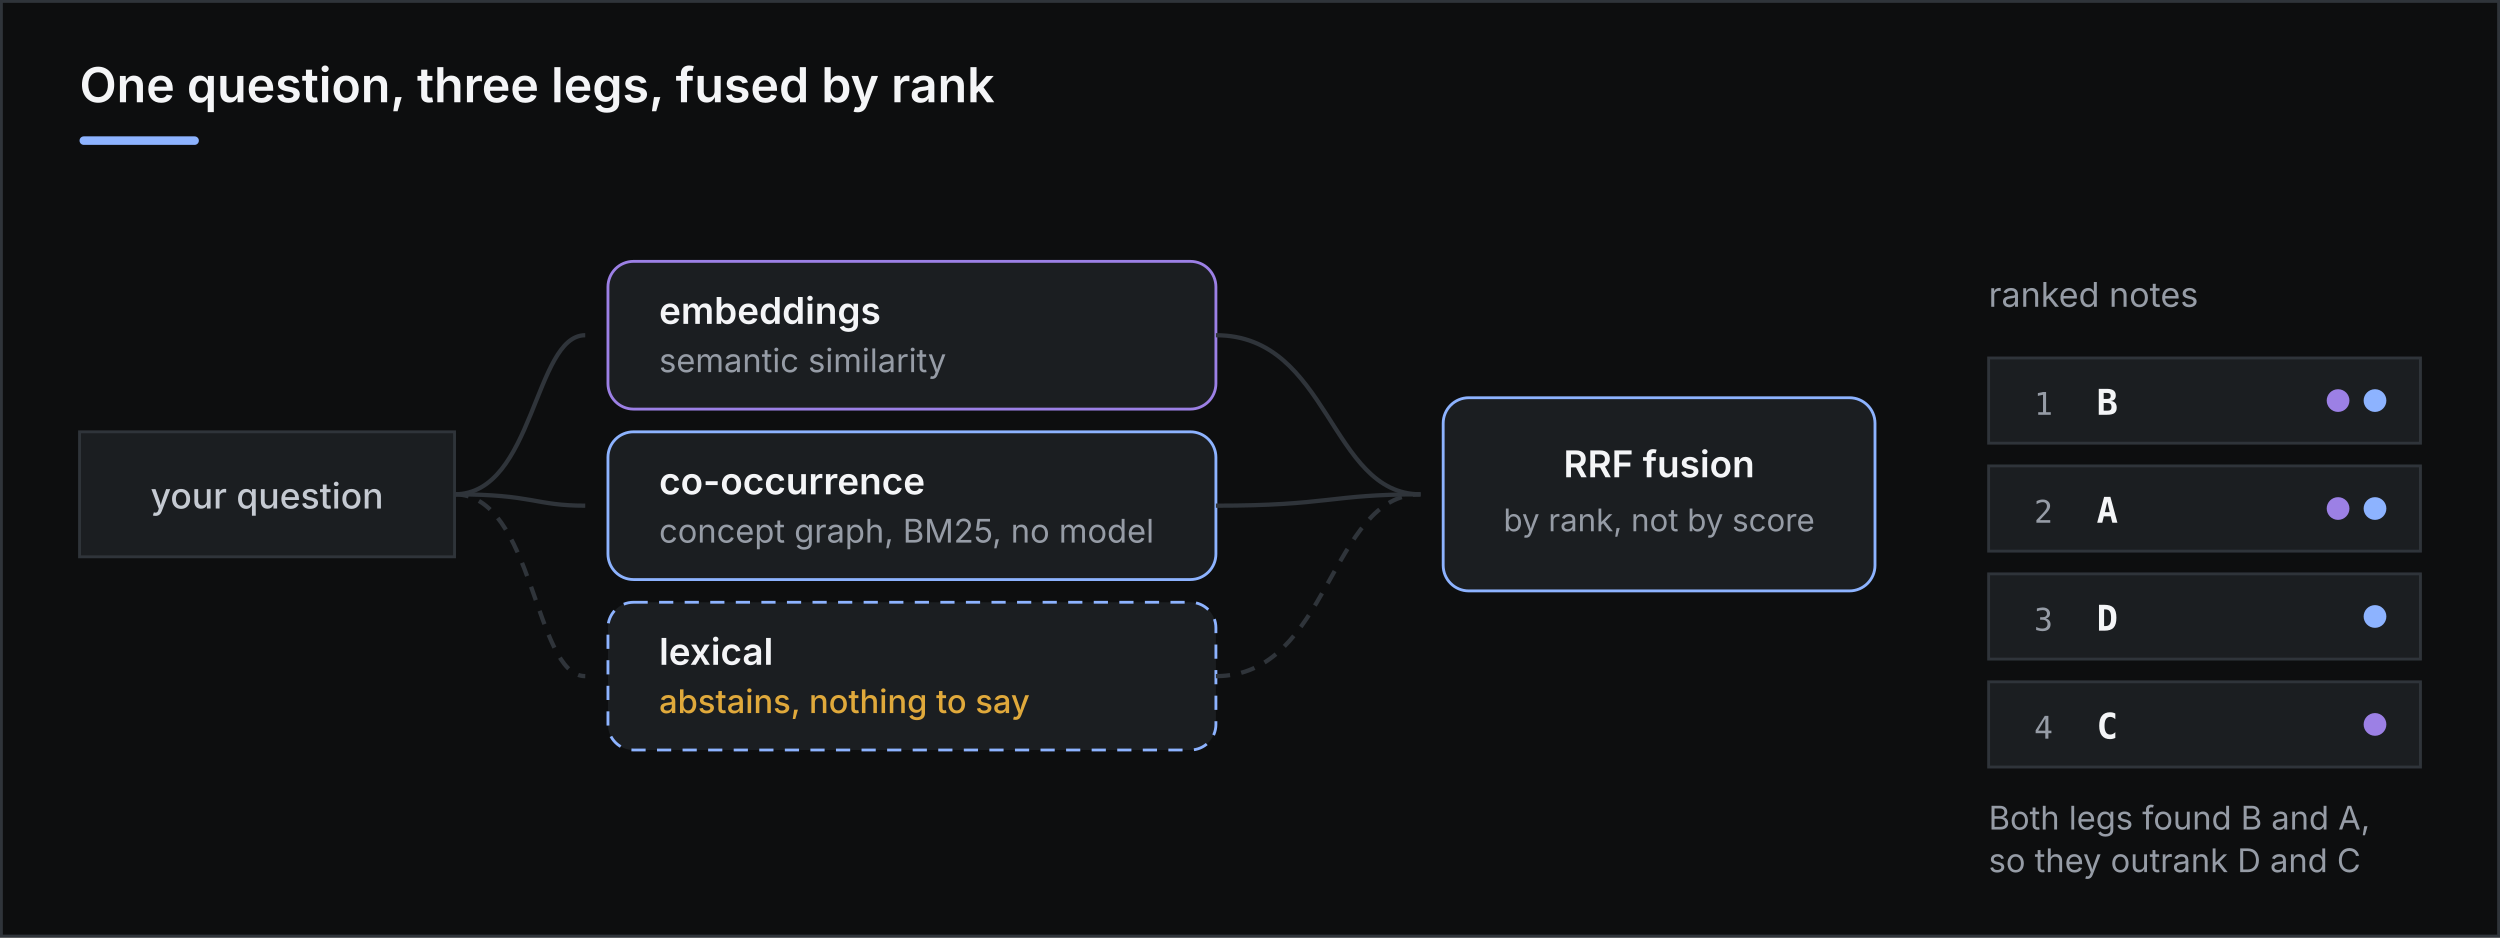
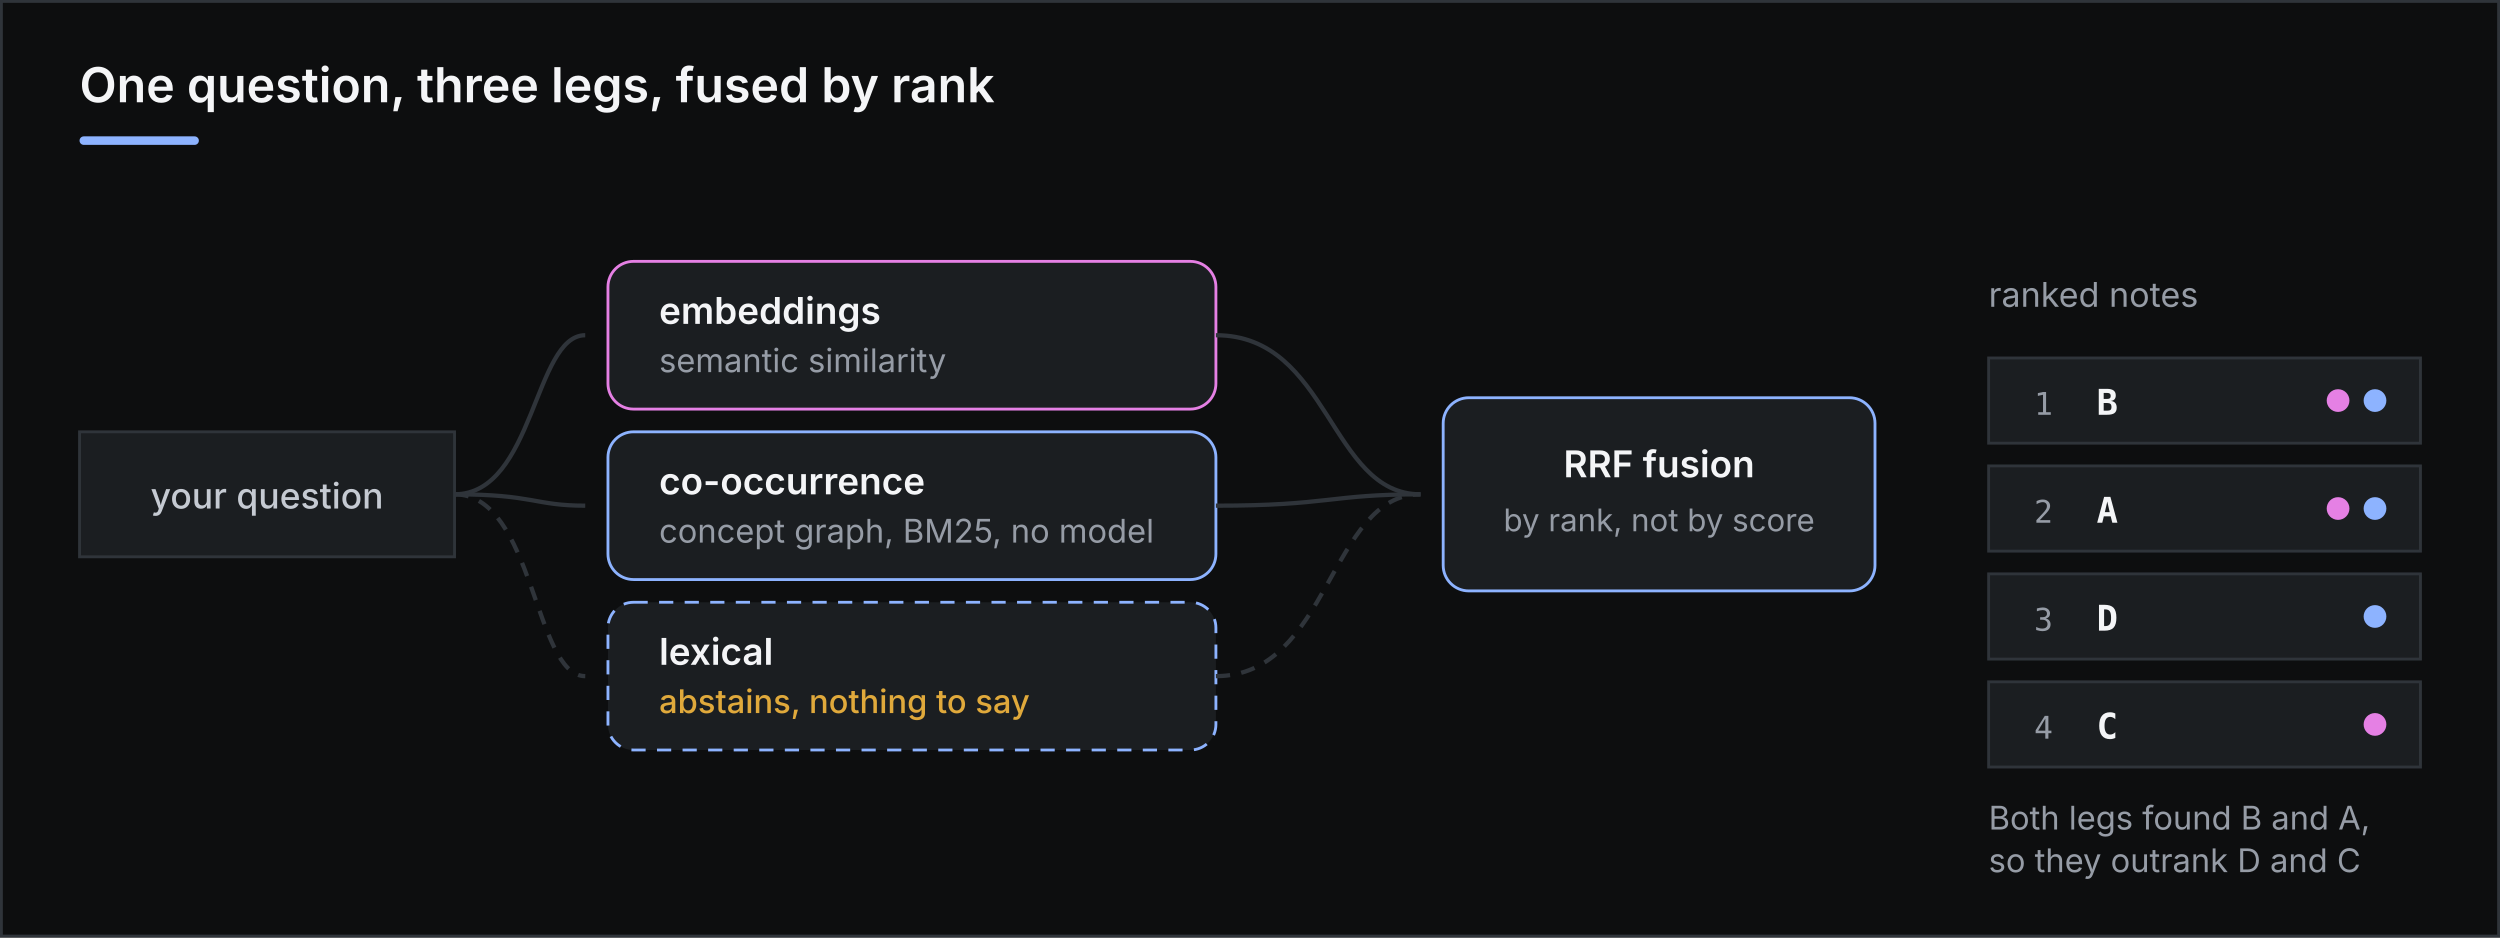
<svg xmlns="http://www.w3.org/2000/svg" viewBox="0 0 880 330" width="880" height="330" role="img" aria-label="A question runs down three independent legs. Two return ranked notes, the opt-in lexical leg abstains, and what comes back is fused by rank." font-family="Archivo, Inter, system-ui, -apple-system, 'Segoe UI', sans-serif">
  <rect width="880" height="330" fill="#0D0E0F" />
  <rect x="0.5" y="0.5" width="879" height="329" fill="none" stroke="#2F343A" />
  <text x="28" y="36" font-size="17" fill="#F4F5F7" font-family="Archivo, Inter, system-ui, -apple-system, 'Segoe UI', sans-serif" font-weight="600" text-anchor="start">One question, three legs, fused by rank</text>
  <rect x="28" y="48" width="42" height="3" rx="1.5" fill="#8DB3FF" />
  <rect x="28" y="152" width="132" height="44" rx="0" fill="#1B1E21" stroke="#2F343A" stroke-width="1" />
  <text x="94" y="179" font-size="12.5" fill="#C5CAD2" font-family="Archivo, Inter, system-ui, -apple-system, 'Segoe UI', sans-serif" font-weight="500" text-anchor="middle">your question</text>
  <path d="M160 174 C 188 174, 188 118, 206 118" stroke="#2F343A" stroke-width="1.5" fill="none" />
-   <rect x="214" y="92" width="214" height="52" rx="9" fill="#1B1E21" stroke="#9C80E5" stroke-width="1" />
+   <rect x="214" y="92" width="214" height="52" rx="9" fill="#1B1E21" stroke="#E580E4" stroke-width="1" />
  <text x="232" y="114" font-size="13" fill="#F4F5F7" font-family="Archivo, Inter, system-ui, -apple-system, 'Segoe UI', sans-serif" font-weight="600" text-anchor="start">embeddings</text>
  <text x="232" y="131" font-size="11.5" fill="#969CA6" font-family="Archivo, Inter, system-ui, -apple-system, 'Segoe UI', sans-serif" font-weight="400" text-anchor="start">semantic similarity</text>
-   <circle r="3.5" fill="#9C80E5" opacity="0">
+   <circle r="3.5" fill="#E580E4" opacity="0">
    <animate attributeName="opacity" values="0;0;1;1;0;0" keyTimes="0;0.05;0.075;0.167;0.192;1" dur="12.0s" repeatCount="indefinite" />
    <animateMotion path="M160 174 C 188 174, 188 118, 206 118" calcMode="linear" rotate="0" keyPoints="0;0;1;1" keyTimes="0;0.058;0.133;1" dur="12.0s" repeatCount="indefinite" />
  </circle>
  <path d="M160 174 C 188 174, 188 178, 206 178" stroke="#2F343A" stroke-width="1.5" fill="none" />
  <rect x="214" y="152" width="214" height="52" rx="9" fill="#1B1E21" stroke="#8DB3FF" stroke-width="1" />
  <text x="232" y="174" font-size="13" fill="#F4F5F7" font-family="Archivo, Inter, system-ui, -apple-system, 'Segoe UI', sans-serif" font-weight="600" text-anchor="start">co-occurrence</text>
  <text x="232" y="191" font-size="11.5" fill="#969CA6" font-family="Archivo, Inter, system-ui, -apple-system, 'Segoe UI', sans-serif" font-weight="400" text-anchor="start">concept graph, BM25, no model</text>
  <circle r="3.5" fill="#8DB3FF" opacity="0">
    <animate attributeName="opacity" values="0;0;1;1;0;0" keyTimes="0;0.067;0.092;0.183;0.208;1" dur="12.0s" repeatCount="indefinite" />
    <animateMotion path="M160 174 C 188 174, 188 178, 206 178" calcMode="linear" rotate="0" keyPoints="0;0;1;1" keyTimes="0;0.075;0.15;1" dur="12.0s" repeatCount="indefinite" />
  </circle>
  <path d="M160 174 C 188 174, 188 238, 206 238" stroke="#2F343A" stroke-width="1.5" fill="none" stroke-dasharray="5 4" />
  <rect x="214" y="212" width="214" height="52" rx="9" fill="#1B1E21" stroke="#8DB3FF" stroke-width="1" stroke-dasharray="5 4" />
  <text x="232" y="234" font-size="13" fill="#F4F5F7" font-family="Archivo, Inter, system-ui, -apple-system, 'Segoe UI', sans-serif" font-weight="600" text-anchor="start">lexical</text>
  <g opacity="0">
    <animate attributeName="opacity" values="0;0;1;1;0;0" keyTimes="0;0.058;0.083;0.2;0.225;1" dur="12.0s" repeatCount="indefinite" />
    <text x="232" y="251" font-size="11.5" fill="#969CA6" font-family="Archivo, Inter, system-ui, -apple-system, 'Segoe UI', sans-serif" font-weight="400" text-anchor="start">BM25 and fuzzy, no model</text>
  </g>
  <circle r="3.5" fill="#8DB3FF" opacity="0">
    <animate attributeName="opacity" values="0;0;1;1;0;0" keyTimes="0;0.083;0.108;0.2;0.225;1" dur="12.0s" repeatCount="indefinite" />
    <animateMotion path="M160 174 C 188 174, 188 238, 206 238" calcMode="linear" rotate="0" keyPoints="0;0;1;1" keyTimes="0;0.092;0.167;1" dur="12.0s" repeatCount="indefinite" />
  </circle>
  <g>
    <animate attributeName="opacity" values="1;1;0;0;1;1" keyTimes="0;0.05;0.075;0.2;0.225;1" dur="12.0s" repeatCount="indefinite" />
    <text x="232" y="251" font-size="11.5" fill="#E0A93B" font-family="Archivo, Inter, system-ui, -apple-system, 'Segoe UI', sans-serif" font-weight="500" text-anchor="start">abstains, nothing to say</text>
  </g>
  <rect x="508" y="140" width="152" height="68" rx="9" fill="#1B1E21" stroke="#8DB3FF" stroke-width="1" />
  <text x="584" y="168" font-size="13" fill="#F4F5F7" font-family="Archivo, Inter, system-ui, -apple-system, 'Segoe UI', sans-serif" font-weight="600" text-anchor="middle">RRF fusion</text>
  <text x="584" y="187" font-size="11" fill="#969CA6" font-family="Archivo, Inter, system-ui, -apple-system, 'Segoe UI', sans-serif" font-weight="400" text-anchor="middle">by rank, not by score</text>
  <path d="M428 118 C 468 118, 468 174, 500 174" stroke="#2F343A" stroke-width="1.5" fill="none" />
  <path d="M428 178 C 468 178, 468 174, 500 174" stroke="#2F343A" stroke-width="1.5" fill="none" />
  <path d="M428 238 C 468 238, 468 174, 500 174" stroke="#2F343A" stroke-width="1.5" fill="none" stroke-dasharray="5 4" />
  <g opacity="0">
    <animate attributeName="opacity" values="0;0;1;1;0;0" keyTimes="0;0.242;0.267;0.317;0.342;1" dur="12.0s" repeatCount="indefinite" />
    <g>
      <animateMotion path="M428 118 C 468 118, 468 174, 498 174" calcMode="linear" rotate="0" keyPoints="0;0;1;1" keyTimes="0;0.25;0.325;1" dur="12.0s" repeatCount="indefinite" />
-       <circle r="11" fill="#24272B" stroke="#9C80E5" stroke-width="1.2" />
+       <circle r="11" fill="#24272B" stroke="#E580E4" stroke-width="1.2" />
      <text x="0" y="4" font-size="11.5" fill="#F4F5F7" font-family="'Martian Mono', ui-monospace, SFMono-Regular, Menlo, monospace" font-weight="600" text-anchor="middle">A</text>
    </g>
  </g>
  <g opacity="0">
    <animate attributeName="opacity" values="0;0;1;1;0;0" keyTimes="0;0.279;0.304;0.354;0.379;1" dur="12.0s" repeatCount="indefinite" />
    <g>
      <animateMotion path="M428 118 C 468 118, 468 174, 498 174" calcMode="linear" rotate="0" keyPoints="0;0;1;1" keyTimes="0;0.287;0.362;1" dur="12.0s" repeatCount="indefinite" />
-       <circle r="11" fill="#24272B" stroke="#9C80E5" stroke-width="1.2" />
+       <circle r="11" fill="#24272B" stroke="#E580E4" stroke-width="1.2" />
      <text x="0" y="4" font-size="11.5" fill="#F4F5F7" font-family="'Martian Mono', ui-monospace, SFMono-Regular, Menlo, monospace" font-weight="600" text-anchor="middle">B</text>
    </g>
  </g>
  <g opacity="0">
    <animate attributeName="opacity" values="0;0;1;1;0;0" keyTimes="0;0.317;0.342;0.392;0.417;1" dur="12.0s" repeatCount="indefinite" />
    <g>
      <animateMotion path="M428 118 C 468 118, 468 174, 498 174" calcMode="linear" rotate="0" keyPoints="0;0;1;1" keyTimes="0;0.325;0.4;1" dur="12.0s" repeatCount="indefinite" />
-       <circle r="11" fill="#24272B" stroke="#9C80E5" stroke-width="1.2" />
+       <circle r="11" fill="#24272B" stroke="#E580E4" stroke-width="1.2" />
      <text x="0" y="4" font-size="11.5" fill="#F4F5F7" font-family="'Martian Mono', ui-monospace, SFMono-Regular, Menlo, monospace" font-weight="600" text-anchor="middle">C</text>
    </g>
  </g>
  <g opacity="0">
    <animate attributeName="opacity" values="0;0;1;1;0;0" keyTimes="0;0.263;0.287;0.338;0.362;1" dur="12.0s" repeatCount="indefinite" />
    <g>
      <animateMotion path="M428 178 C 468 178, 468 174, 498 174" calcMode="linear" rotate="0" keyPoints="0;0;1;1" keyTimes="0;0.271;0.346;1" dur="12.0s" repeatCount="indefinite" />
      <circle r="11" fill="#24272B" stroke="#8DB3FF" stroke-width="1.2" />
      <text x="0" y="4" font-size="11.5" fill="#F4F5F7" font-family="'Martian Mono', ui-monospace, SFMono-Regular, Menlo, monospace" font-weight="600" text-anchor="middle">B</text>
    </g>
  </g>
  <g opacity="0">
    <animate attributeName="opacity" values="0;0;1;1;0;0" keyTimes="0;0.3;0.325;0.375;0.4;1" dur="12.0s" repeatCount="indefinite" />
    <g>
      <animateMotion path="M428 178 C 468 178, 468 174, 498 174" calcMode="linear" rotate="0" keyPoints="0;0;1;1" keyTimes="0;0.308;0.383;1" dur="12.0s" repeatCount="indefinite" />
      <circle r="11" fill="#24272B" stroke="#8DB3FF" stroke-width="1.2" />
      <text x="0" y="4" font-size="11.5" fill="#F4F5F7" font-family="'Martian Mono', ui-monospace, SFMono-Regular, Menlo, monospace" font-weight="600" text-anchor="middle">A</text>
    </g>
  </g>
  <g opacity="0">
    <animate attributeName="opacity" values="0;0;1;1;0;0" keyTimes="0;0.338;0.362;0.412;0.438;1" dur="12.0s" repeatCount="indefinite" />
    <g>
      <animateMotion path="M428 178 C 468 178, 468 174, 498 174" calcMode="linear" rotate="0" keyPoints="0;0;1;1" keyTimes="0;0.346;0.421;1" dur="12.0s" repeatCount="indefinite" />
      <circle r="11" fill="#24272B" stroke="#8DB3FF" stroke-width="1.2" />
      <text x="0" y="4" font-size="11.5" fill="#F4F5F7" font-family="'Martian Mono', ui-monospace, SFMono-Regular, Menlo, monospace" font-weight="600" text-anchor="middle">D</text>
    </g>
  </g>
  <g>
    <animate attributeName="opacity" values="1;1;0;0;1;1" keyTimes="0;0.05;0.075;0.45;0.475;1" dur="12.0s" repeatCount="indefinite" />
    <text x="700" y="108" font-size="12" fill="#969CA6" font-family="Archivo, Inter, system-ui, -apple-system, 'Segoe UI', sans-serif" font-weight="400" text-anchor="start">ranked notes</text>
  </g>
  <g>
    <animate attributeName="opacity" values="1;1;0;0;1;1" keyTimes="0;0.05;0.075;0.467;0.492;1" dur="12.0s" repeatCount="indefinite" />
    <rect x="700" y="126" width="152" height="30" fill="#1B1E21" stroke="#2F343A" />
    <text x="716" y="146" font-size="11" fill="#969CA6" font-family="'Martian Mono', ui-monospace, SFMono-Regular, Menlo, monospace" font-weight="400" text-anchor="start">1</text>
    <text x="738" y="146" font-size="12.5" fill="#F4F5F7" font-family="'Martian Mono', ui-monospace, SFMono-Regular, Menlo, monospace" font-weight="600" text-anchor="start">B</text>
-     <circle cx="823" cy="141" r="4" fill="#9C80E5" />
+     <circle cx="823" cy="141" r="4" fill="#E580E4" />
    <circle cx="836" cy="141" r="4" fill="#8DB3FF" />
  </g>
  <g>
    <animate attributeName="opacity" values="1;1;0;0;1;1" keyTimes="0;0.05;0.075;0.496;0.521;1" dur="12.0s" repeatCount="indefinite" />
    <rect x="700" y="164" width="152" height="30" fill="#1B1E21" stroke="#2F343A" />
    <text x="716" y="184" font-size="11" fill="#969CA6" font-family="'Martian Mono', ui-monospace, SFMono-Regular, Menlo, monospace" font-weight="400" text-anchor="start">2</text>
    <text x="738" y="184" font-size="12.5" fill="#F4F5F7" font-family="'Martian Mono', ui-monospace, SFMono-Regular, Menlo, monospace" font-weight="600" text-anchor="start">A</text>
-     <circle cx="823" cy="179" r="4" fill="#9C80E5" />
+     <circle cx="823" cy="179" r="4" fill="#E580E4" />
    <circle cx="836" cy="179" r="4" fill="#8DB3FF" />
  </g>
  <g>
    <animate attributeName="opacity" values="1;1;0;0;1;1" keyTimes="0;0.05;0.075;0.525;0.55;1" dur="12.0s" repeatCount="indefinite" />
    <rect x="700" y="202" width="152" height="30" fill="#1B1E21" stroke="#2F343A" />
    <text x="716" y="222" font-size="11" fill="#969CA6" font-family="'Martian Mono', ui-monospace, SFMono-Regular, Menlo, monospace" font-weight="400" text-anchor="start">3</text>
    <text x="738" y="222" font-size="12.5" fill="#F4F5F7" font-family="'Martian Mono', ui-monospace, SFMono-Regular, Menlo, monospace" font-weight="600" text-anchor="start">D</text>
    <circle cx="836" cy="217" r="4" fill="#8DB3FF" />
  </g>
  <g>
    <animate attributeName="opacity" values="1;1;0;0;1;1" keyTimes="0;0.05;0.075;0.554;0.579;1" dur="12.0s" repeatCount="indefinite" />
    <rect x="700" y="240" width="152" height="30" fill="#1B1E21" stroke="#2F343A" />
    <text x="716" y="260" font-size="11" fill="#969CA6" font-family="'Martian Mono', ui-monospace, SFMono-Regular, Menlo, monospace" font-weight="400" text-anchor="start">4</text>
    <text x="738" y="260" font-size="12.5" fill="#F4F5F7" font-family="'Martian Mono', ui-monospace, SFMono-Regular, Menlo, monospace" font-weight="600" text-anchor="start">C</text>
-     <circle cx="836" cy="255" r="4" fill="#9C80E5" />
+     <circle cx="836" cy="255" r="4" fill="#E580E4" />
  </g>
  <g>
    <animate attributeName="opacity" values="1;1;0;0;1;1" keyTimes="0;0.05;0.075;0.617;0.642;1" dur="12.0s" repeatCount="indefinite" />
    <text x="700" y="292" font-size="11.5" fill="#969CA6" font-family="Archivo, Inter, system-ui, -apple-system, 'Segoe UI', sans-serif" font-weight="400" text-anchor="start">Both legs found B and A,</text>
    <text x="700" y="307" font-size="11.5" fill="#969CA6" font-family="Archivo, Inter, system-ui, -apple-system, 'Segoe UI', sans-serif" font-weight="400" text-anchor="start">so they outrank D and C</text>
  </g>
</svg>
